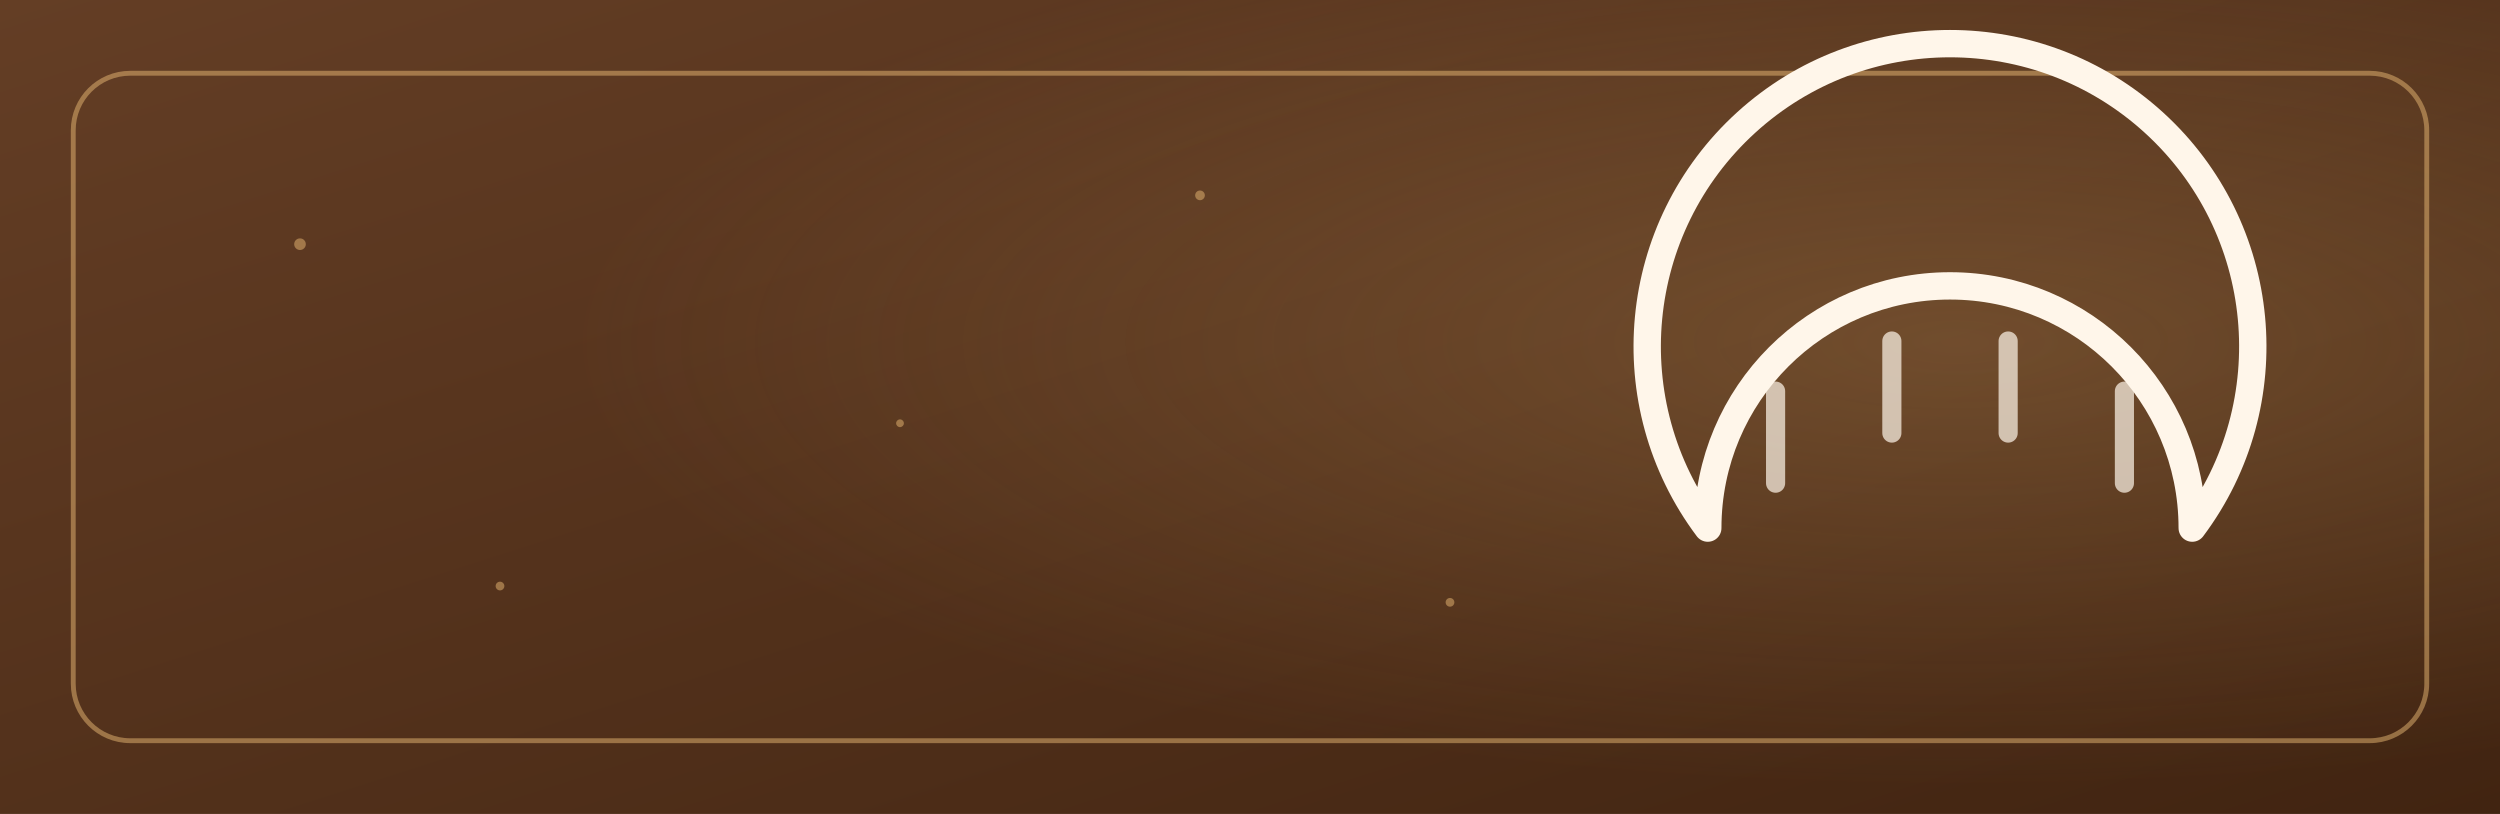
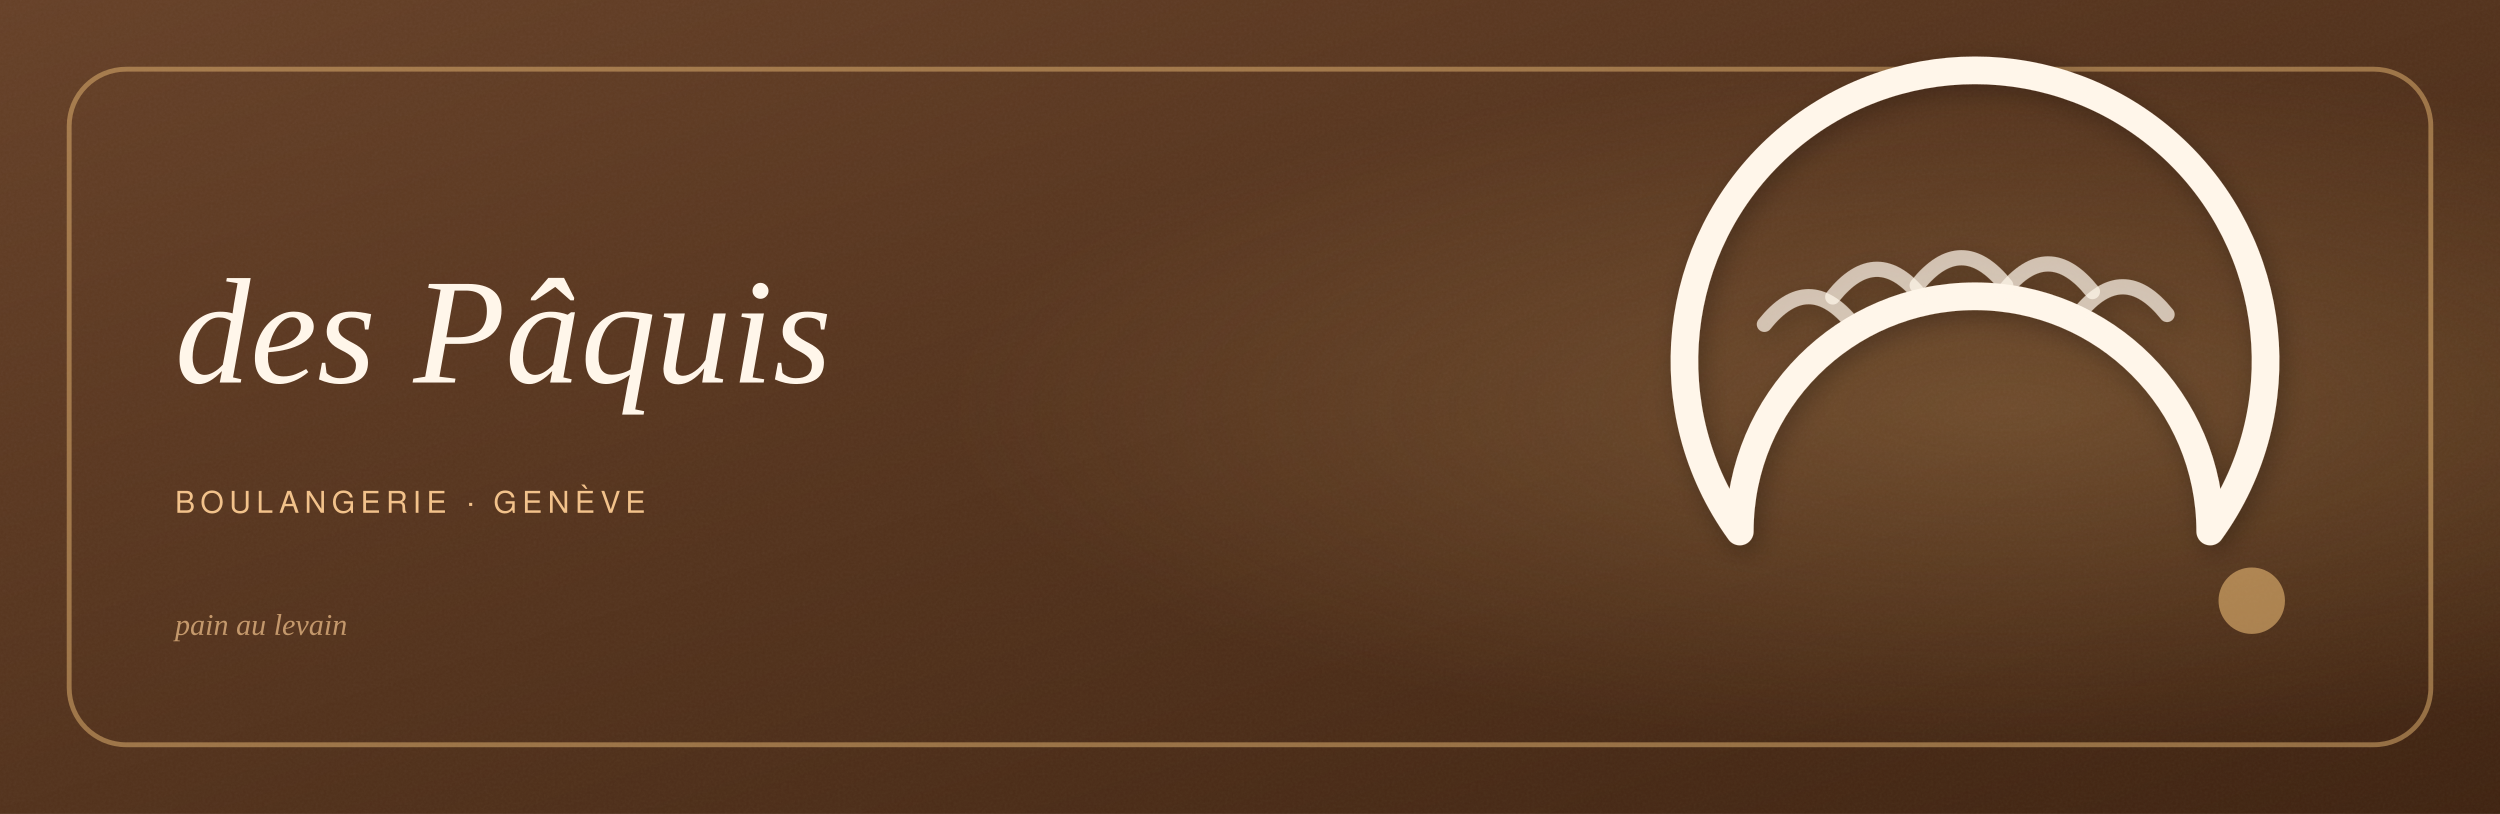
<svg xmlns="http://www.w3.org/2000/svg" width="1032" height="336" viewBox="0 0 1032 336">
  <defs>
    <linearGradient id="bg" x1="0" y1="0" x2="1" y2="1">
-       <stop offset="0" stop-color="#643e25" />
-       <stop offset="1" stop-color="#412411" />
+       <stop offset="0" stop-color="#664027" />
+       <stop offset="1" stop-color="#3f2310" />
    </linearGradient>
-     <radialGradient id="glow" cx="0.78" cy="0.42" r="0.55">
+     <radialGradient id="halo" cx="0.8" cy="0.5" r="0.42">
      <stop offset="0" stop-color="#E8B873" stop-opacity="0.22" />
      <stop offset="1" stop-color="#E8B873" stop-opacity="0" />
    </radialGradient>
+     <filter id="sh" x="-30%" y="-30%" width="160%" height="160%">
+       <feDropShadow dx="2" dy="3" stdDeviation="5" flood-color="#000000" flood-opacity="0.25" />
+     </filter>
+     <filter id="grain">
+       <feTurbulence type="fractalNoise" baseFrequency="0.9" numOctaves="2" stitchTiles="stitch" result="n" />
+       <feColorMatrix in="n" type="saturate" values="0" />
+     </filter>
  </defs>
  <rect width="1032" height="336" fill="url(#bg)" />
-   <rect width="1032" height="336" fill="url(#glow)" />
-   <circle cx="123.84" cy="100.8" r="2.4" fill="#E8B873" opacity="0.5" />
-   <circle cx="206.4" cy="241.92" r="1.8" fill="#E8B873" opacity="0.5" />
-   <circle cx="495.36" cy="80.64" r="2" fill="#E8B873" opacity="0.5" />
-   <circle cx="598.56" cy="248.64" r="1.8" fill="#E8B873" opacity="0.5" />
-   <circle cx="371.52" cy="174.72" r="1.6" fill="#E8B873" opacity="0.5" />
-   <rect x="30.24" y="30.24" width="971.52" height="275.52" rx="23.52" fill="none" stroke="#E8B873" stroke-width="2" opacity="0.5" />
-   <path d="M 704.97 218 A 124.99 124.99 0 1 1 904.95 218 A 62 62 0 1 0 704.97 218 Z" fill="none" stroke="#FFF6EA" stroke-width="11.29" stroke-linejoin="round" />
-   <line x1="732.96" y1="161.46" x2="732.96" y2="199.46" stroke="#FFF6EA" stroke-width="7.9" stroke-linecap="round" opacity="0.7" />
-   <line x1="780.96" y1="140.77" x2="780.96" y2="178.77" stroke="#FFF6EA" stroke-width="7.9" stroke-linecap="round" opacity="0.7" />
-   <line x1="828.96" y1="140.77" x2="828.96" y2="178.77" stroke="#FFF6EA" stroke-width="7.9" stroke-linecap="round" opacity="0.7" />
-   <line x1="876.96" y1="161.46" x2="876.96" y2="199.46" stroke="#FFF6EA" stroke-width="7.9" stroke-linecap="round" opacity="0.7" />
+   <rect width="1032" height="336" fill="url(#halo)" />
+   <rect width="1032" height="336" filter="url(#grain)" opacity="0.05" />
+   <rect x="28.56" y="28.56" width="974.88" height="278.88" rx="23.52" fill="none" stroke="#E8B873" stroke-width="2" opacity="0.5" />
+   <g filter="url(#sh)">
+     <path d="M 718.18 219.41 A 119.95 119.95 0 1 1 912.38 219.41 A 57.12 57.12 0 1 0 718.18 219.41 Z" fill="none" stroke="#FFF6EA" stroke-width="11.42" stroke-linejoin="round" />
+     <path d="M 728.34 133.89 q 18.28 -22.85 36.56 0" fill="none" stroke="#FFF6EA" stroke-width="6.28" stroke-linecap="round" opacity="0.7" />
+     <path d="M 756.55 122.59 q 18.28 -22.85 36.56 0" fill="none" stroke="#FFF6EA" stroke-width="6.28" stroke-linecap="round" opacity="0.7" />
+     <path d="M 791.41 117.82 q 18.28 -22.85 36.56 0" fill="none" stroke="#FFF6EA" stroke-width="6.28" stroke-linecap="round" opacity="0.7" />
+     <path d="M 827.19 120.37 q 18.28 -22.85 36.56 0" fill="none" stroke="#FFF6EA" stroke-width="6.28" stroke-linecap="round" opacity="0.7" />
+     <path d="M 858 129.81 q 18.28 -22.85 36.56 0" fill="none" stroke="#FFF6EA" stroke-width="6.28" stroke-linecap="round" opacity="0.7" />
+   </g>
+   <circle cx="929.52" cy="247.97" r="13.71" fill="#E8B873" opacity="0.6" />
+   <text x="72.24" y="157.92" font-family="Georgia, 'Times New Roman', serif" font-style="italic" font-size="62.16" fill="#FFF6EA">des Pâquis</text>
+   <text x="72.24" y="211.68" font-family="Helvetica, Arial, sans-serif" font-size="12.43" letter-spacing="2.24" fill="#F2C28B">BOULANGERIE · GENÈVE</text>
+   <text x="72.24" y="262.08" font-family="Georgia, 'Times New Roman', serif" font-style="italic" font-size="12.43" fill="#F2C28B" opacity="0.7">pain au levain</text>
</svg>
